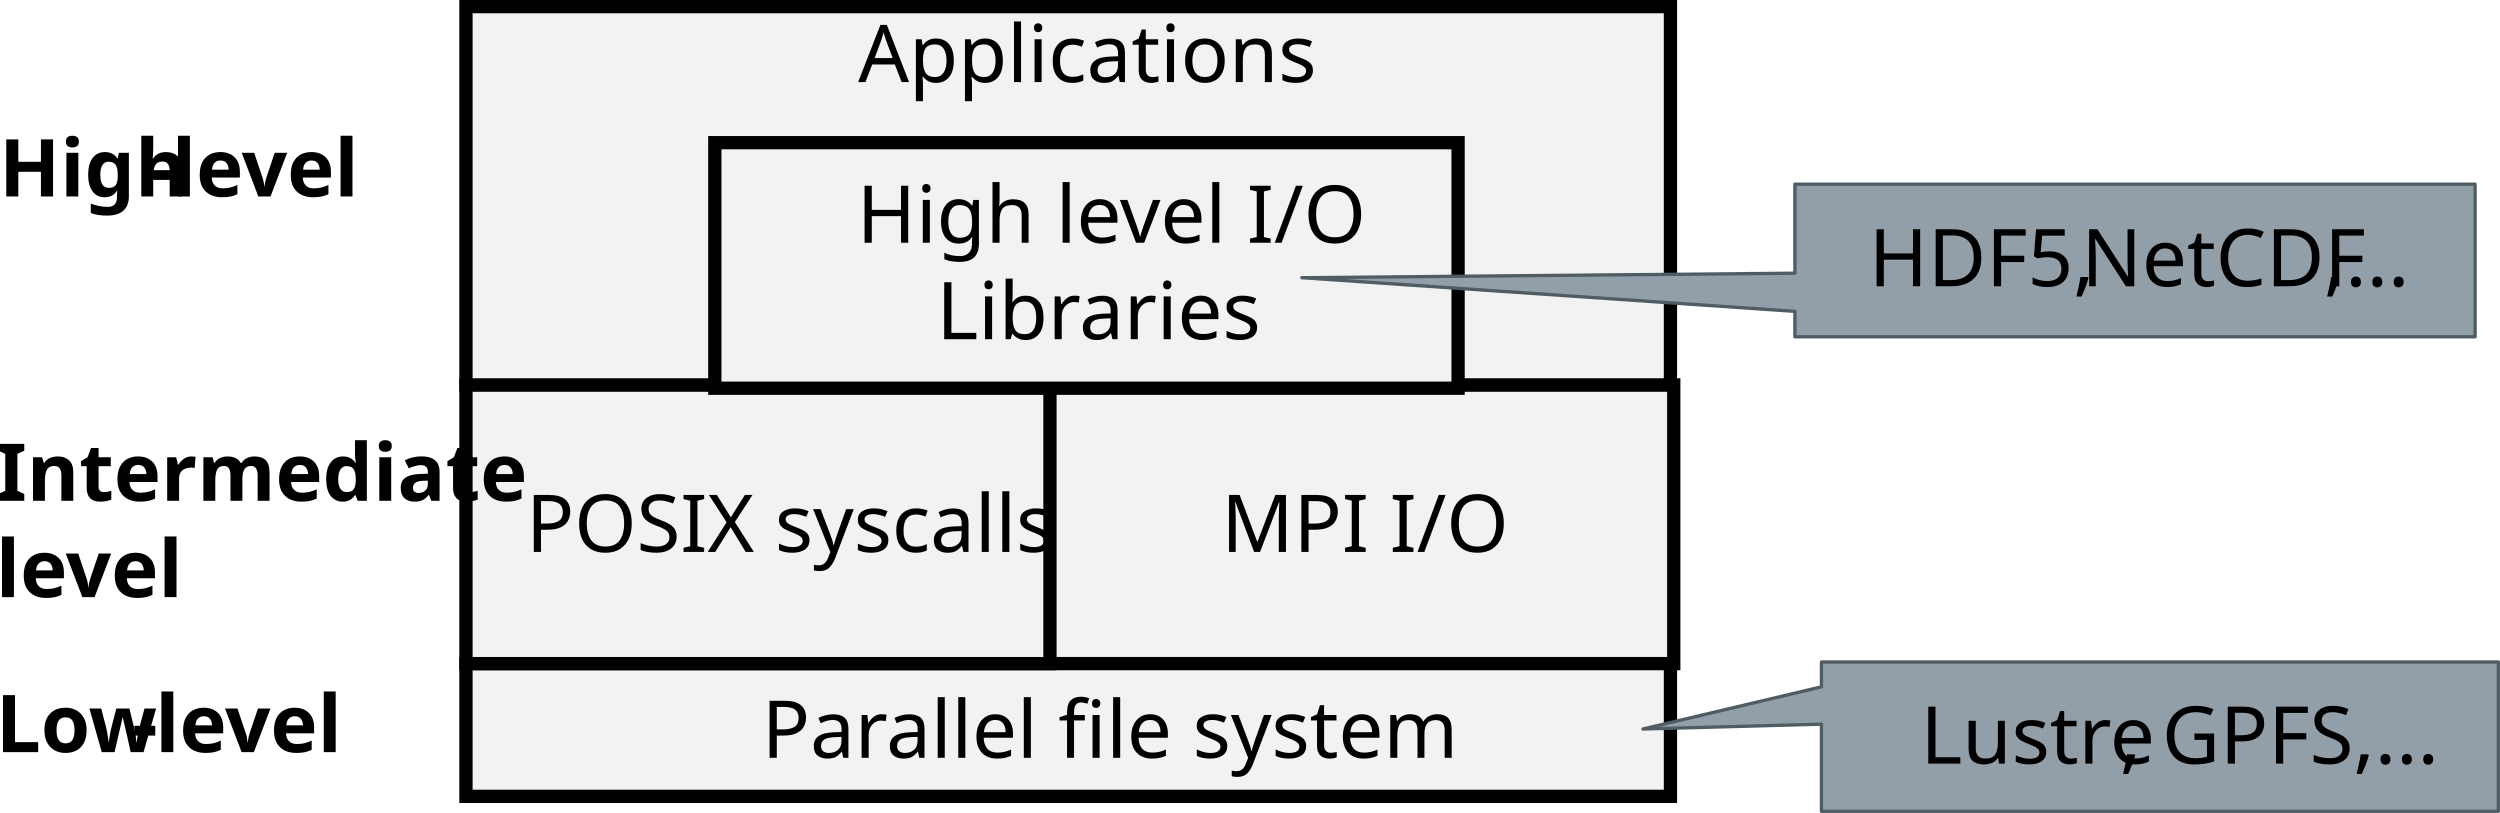
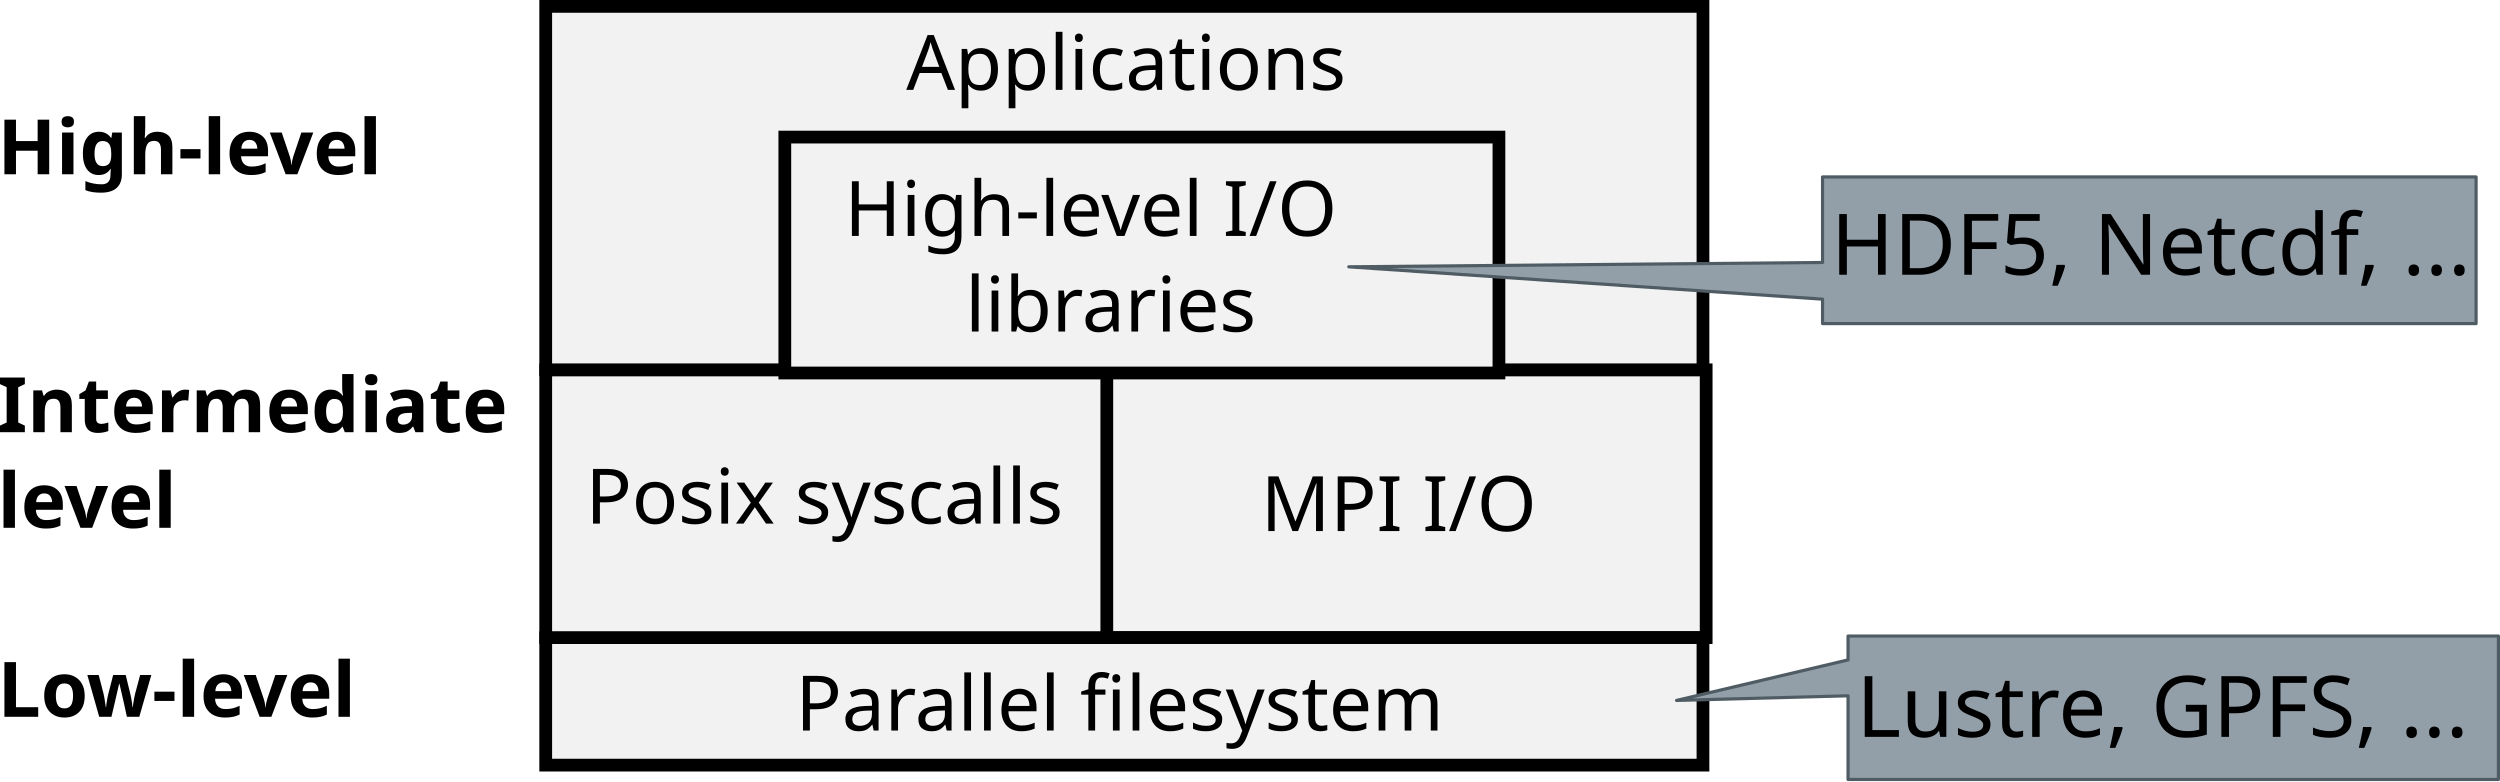
- <svg xmlns="http://www.w3.org/2000/svg" viewBox="0 0 753.44 245.007" height="245.007" width="753.44" xml:space="preserve" id="svg2" version="1.1">
+ <svg xmlns="http://www.w3.org/2000/svg" viewBox="0 0 784.184 245.007" height="245.007" width="784.184" xml:space="preserve" id="svg2" version="1.1">
  <defs id="defs6">
    <clipPath id="clipPath18" clipPathUnits="userSpaceOnUse">
      <path style="clip-rule:evenodd" id="path16" d="M 0,1.2207e-4 H 720 V 450 H 0 Z" />
    </clipPath>
    <clipPath id="clipPath32" clipPathUnits="userSpaceOnUse">
      <path style="clip-rule:evenodd" id="path30" d="M 1.0729e-5,0 H 720 V 450 H 1.0729e-5 Z" />
    </clipPath>
    <clipPath id="clipPath48" clipPathUnits="userSpaceOnUse">
      <path style="clip-rule:evenodd" id="path46" d="M 1.0729e-5,0 H 720 V 450 H 1.0729e-5 Z" />
    </clipPath>
    <clipPath id="clipPath64" clipPathUnits="userSpaceOnUse">
      <path style="clip-rule:evenodd" id="path62" d="M 1.0729e-5,0 H 720 V 450 H 1.0729e-5 Z" />
    </clipPath>
    <clipPath id="clipPath80" clipPathUnits="userSpaceOnUse">
      <path style="clip-rule:evenodd" id="path78" d="M 1.0729e-5,0 H 720 V 450 H 1.0729e-5 Z" />
    </clipPath>
    <clipPath id="clipPath92" clipPathUnits="userSpaceOnUse">
      <path style="clip-rule:evenodd" id="path90" d="M 1.0729e-5,0 H 720 V 450 H 1.0729e-5 Z" />
    </clipPath>
    <clipPath id="clipPath104" clipPathUnits="userSpaceOnUse">
      <path style="clip-rule:evenodd" id="path102" d="M 1.0729e-5,0 H 720 V 450 H 1.0729e-5 Z" />
    </clipPath>
    <clipPath id="clipPath116" clipPathUnits="userSpaceOnUse">
      <path style="clip-rule:evenodd" id="path114" d="M 1.0729e-5,0 H 720 V 450 H 1.0729e-5 Z" />
    </clipPath>
    <clipPath id="clipPath128" clipPathUnits="userSpaceOnUse">
      <path style="clip-rule:evenodd" id="path126" d="M 1.0729e-5,0 H 720 V 450 H 1.0729e-5 Z" />
    </clipPath>
    <clipPath id="clipPath140" clipPathUnits="userSpaceOnUse">
      <path style="clip-rule:evenodd" id="path138" d="M 1.0729e-5,0 H 720 V 450 H 1.0729e-5 Z" />
    </clipPath>
    <clipPath id="clipPath152" clipPathUnits="userSpaceOnUse">
      <path style="clip-rule:evenodd" id="path150" d="M 1.0729e-5,0 H 720 V 450 H 1.0729e-5 Z" />
    </clipPath>
    <clipPath id="clipPath164" clipPathUnits="userSpaceOnUse">
      <path style="clip-rule:evenodd" id="path162" d="M 1.0729e-5,0 H 720 V 450 H 1.0729e-5 Z" />
    </clipPath>
    <clipPath id="clipPath176" clipPathUnits="userSpaceOnUse">
      <path style="clip-rule:evenodd" id="path174" d="M 1.0729e-5,0 H 720 V 450 H 1.0729e-5 Z" />
    </clipPath>
    <clipPath id="clipPath192" clipPathUnits="userSpaceOnUse">
      <path style="clip-rule:evenodd" id="path190" d="M 1.0729e-5,0 H 720 V 450 H 1.0729e-5 Z" />
    </clipPath>
    <clipPath id="clipPath204" clipPathUnits="userSpaceOnUse">
      <path style="clip-rule:evenodd" id="path202" d="M 1.0729e-5,0 H 720 V 450 H 1.0729e-5 Z" />
    </clipPath>
    <clipPath id="clipPath220" clipPathUnits="userSpaceOnUse">
      <path style="clip-rule:evenodd" id="path218" d="M 1.0729e-5,0 H 720 V 450 H 1.0729e-5 Z" />
    </clipPath>
    <clipPath id="clipPath232" clipPathUnits="userSpaceOnUse">
      <path style="clip-rule:evenodd" id="path230" d="M 1.0729e-5,0 H 720 V 450 H 1.0729e-5 Z" />
    </clipPath>
    <clipPath id="clipPath248" clipPathUnits="userSpaceOnUse">
      <path style="clip-rule:evenodd" id="path246" d="M 1.0729e-5,0 H 720 V 450 H 1.0729e-5 Z" />
    </clipPath>
    <clipPath id="clipPath260" clipPathUnits="userSpaceOnUse">
      <path style="clip-rule:evenodd" id="path258" d="M 1.0729e-5,0 H 720 V 450 H 1.0729e-5 Z" />
    </clipPath>
    <clipPath id="clipPath272" clipPathUnits="userSpaceOnUse">
      <path style="clip-rule:evenodd" id="path270" d="M 1.0729e-5,0 H 720 V 450 H 1.0729e-5 Z" />
    </clipPath>
  </defs>
-   <path d="M 312.433,200 H 504.433 V 116 H 312.433 Z" style="fill:#f2f2f2;fill-opacity:1;fill-rule:evenodd;stroke:none;stroke-width:1.333" id="path22" />
-   <path d="M 312.433,200 H 504.433 V 116 H 312.433 Z" style="fill:none;stroke:#000000;stroke-width:4;stroke-linecap:butt;stroke-linejoin:miter;stroke-miterlimit:10;stroke-dasharray:none;stroke-opacity:1" id="path24" />
-   <g id="g26" transform="matrix(1.333333,0,0,-1.333333,-120.5674,388)">
-     <g id="g28" clip-path="url(#clipPath32)">
-       <text transform="matrix(1,0,0,-1,366.48,166.25)" style="font-variant:normal;font-weight:normal;font-size:18.025px;font-family:Calibri;-inkscape-font-specification:Calibri;writing-mode:lr-tb;fill:#000000;fill-opacity:1;fill-rule:nonzero;stroke:none" id="text36">
-         <tspan x="0 15.754 24.748 29.291 33.004 37.546 44.251" y="0" id="tspan34">MPI I/O</tspan>
-       </text>
-     </g>
-   </g>
-   <path d="M 140.433,240 H 503.433 v -40 H 140.433 Z" style="fill:#f2f2f2;fill-opacity:1;fill-rule:evenodd;stroke:none;stroke-width:1.333" id="path38" />
-   <path d="M 140.433,240 H 503.433 v -40 H 140.433 Z" style="fill:none;stroke:#000000;stroke-width:4;stroke-linecap:butt;stroke-linejoin:miter;stroke-miterlimit:10;stroke-dasharray:none;stroke-opacity:1" id="path40" />
-   <g id="g42" transform="matrix(1.333333,0,0,-1.333333,-120.5674,388)">
-     <g id="g44" clip-path="url(#clipPath48)">
-       <text transform="matrix(1,0,0,-1,262.63,119.72)" style="font-variant:normal;font-weight:normal;font-size:18.025px;font-family:Calibri;-inkscape-font-specification:Calibri;writing-mode:lr-tb;fill:#000000;fill-opacity:1;fill-rule:nonzero;stroke:none" id="text52">
-         <tspan x="0 8.255 17.232 23.234 32.211 36.699 41.187 50.164 54.67 57.662 62.907 67.395 71.884 80.86 83.888 90.63 98.867 105.608 111.647 120.623" y="0" id="tspan50">Parallel file system</tspan>
-       </text>
-     </g>
-   </g>
-   <path d="m 140.433,200 h 176 V 116 h -176 z" style="fill:#f2f2f2;fill-opacity:1;fill-rule:evenodd;stroke:none;stroke-width:1.333" id="path54" />
-   <path d="m 140.433,200 h 176 V 116 h -176 z" style="fill:none;stroke:#000000;stroke-width:4;stroke-linecap:butt;stroke-linejoin:miter;stroke-miterlimit:10;stroke-dasharray:none;stroke-opacity:1" id="path56" />
-   <g id="g58" transform="matrix(1.333333,0,0,-1.333333,-120.5674,388)">
-     <g id="g60" clip-path="url(#clipPath64)">
-       <text transform="matrix(1,0,0,-1,209.33,166.25)" style="font-variant:normal;font-weight:normal;font-size:18.025px;font-family:Calibri;-inkscape-font-specification:Calibri;writing-mode:lr-tb;fill:#000000;fill-opacity:1;fill-rule:nonzero;stroke:none" id="text68">
-         <tspan x="0 8.994 20.981 29.255 33.725 42.719 47.207 53.949 62.186 68.928 76.426 85.402 89.891 94.379" y="0" id="tspan66">POSIX syscalls</tspan>
-       </text>
-     </g>
-   </g>
-   <path d="M 140.433,116 H 503.433 V 2 H 140.433 Z" style="fill:#f2f2f2;fill-opacity:1;fill-rule:evenodd;stroke:none;stroke-width:1.333" id="path70" />
-   <path d="M 140.433,116 H 503.433 V 2 H 140.433 Z" style="fill:none;stroke:#000000;stroke-width:4;stroke-linecap:butt;stroke-linejoin:miter;stroke-miterlimit:10;stroke-dasharray:none;stroke-opacity:1" id="path72" />
-   <g id="g74" transform="matrix(1.333333,0,0,-1.333333,-120.5674,388)">
-     <g id="g76" clip-path="url(#clipPath80)">
-       <text transform="matrix(1,0,0,-1,284.4,272.45)" style="font-variant:normal;font-weight:normal;font-size:18.025px;font-family:Calibri;-inkscape-font-specification:Calibri;writing-mode:lr-tb;fill:#000000;fill-opacity:1;fill-rule:nonzero;stroke:none" id="text84">
-         <tspan x="0 10.491 20.224 29.958 34.446 38.934 46.432 55.409 61.447 65.899 75.633 84.627" y="0" id="tspan82">Applications</tspan>
-       </text>
-     </g>
-   </g>
-   <g id="g86" transform="matrix(1.333333,0,0,-1.333333,-120.5674,388)">
-     <g id="g88" clip-path="url(#clipPath92)">
-       <text transform="matrix(1,0,0,-1,90.225,246.6)" style="font-variant:normal;font-weight:bold;font-size:18.05px;font-family:Calibri;-inkscape-font-specification:Calibri-Bold;writing-mode:lr-tb;fill:#000000;fill-opacity:1;fill-rule:nonzero;stroke:none" id="text96">
-         <tspan x="0 11.245 15.722 23.97" y="0" id="tspan94">High</tspan>
-       </text>
-     </g>
-   </g>
-   <g id="g98" transform="matrix(1.333333,0,0,-1.333333,-120.5674,388)">
-     <g id="g100" clip-path="url(#clipPath104)">
-       <text transform="matrix(1,0,0,-1,124,246.6)" style="font-variant:normal;font-weight:bold;font-size:18.05px;font-family:Calibri;-inkscape-font-specification:Calibri-Bold;writing-mode:lr-tb;fill:#000000;fill-opacity:1;fill-rule:nonzero;stroke:none" id="text108">
-         <tspan x="0" y="0" id="tspan106">-</tspan>
-       </text>
-     </g>
-   </g>
-   <g id="g110" transform="matrix(1.333333,0,0,-1.333333,-120.5674,388)">
-     <g id="g112" clip-path="url(#clipPath116)">
-       <text transform="matrix(1,0,0,-1,129.25,246.6)" style="font-variant:normal;font-weight:bold;font-size:18.05px;font-family:Calibri;-inkscape-font-specification:Calibri-Bold;writing-mode:lr-tb;fill:#000000;fill-opacity:1;fill-rule:nonzero;stroke:none" id="text120">
-         <tspan x="0 4.476 13.501 21.768 30.793" y="0" id="tspan118">level</tspan>
-       </text>
-     </g>
-   </g>
-   <g id="g122" transform="matrix(1.333333,0,0,-1.333333,-120.5674,388)">
-     <g id="g124" clip-path="url(#clipPath128)">
-       <text transform="matrix(1,0,0,-1,89.475,177.8)" style="font-variant:normal;font-weight:bold;font-size:18.025px;font-family:Calibri;-inkscape-font-specification:Calibri-Bold;writing-mode:lr-tb;fill:#000000;fill-opacity:1;fill-rule:nonzero;stroke:none" id="text132">
-         <tspan x="0 4.506 14.24 20.242 29.237 35.96 50.939 59.933 69.667 74.155 83.131 89.134" y="0" id="tspan130">Intermediate</tspan>
-       </text>
-     </g>
-   </g>
-   <g id="g134" transform="matrix(1.333333,0,0,-1.333333,-120.5674,388)">
-     <g id="g136" clip-path="url(#clipPath140)">
-       <text transform="matrix(1,0,0,-1,89.475,156.03)" style="font-variant:normal;font-weight:bold;font-size:18.05px;font-family:Calibri;-inkscape-font-specification:Calibri-Bold;writing-mode:lr-tb;fill:#000000;fill-opacity:1;fill-rule:nonzero;stroke:none" id="text144">
-         <tspan x="0 4.476 13.483 21.732 30.739" y="0" id="tspan142">level</tspan>
-       </text>
-     </g>
-   </g>
-   <g id="g146" transform="matrix(1.333333,0,0,-1.333333,-120.5674,388)">
-     <g id="g148" clip-path="url(#clipPath152)">
-       <text transform="matrix(1,0,0,-1,89.475,121)" style="font-variant:normal;font-weight:bold;font-size:18.025px;font-family:Calibri;-inkscape-font-specification:Calibri-Bold;writing-mode:lr-tb;fill:#000000;fill-opacity:1;fill-rule:nonzero;stroke:none" id="text156">
-         <tspan x="0 7.498 17.196" y="0" id="tspan154">Low</tspan>
-       </text>
-     </g>
-   </g>
-   <g id="g158" transform="matrix(1.333333,0,0,-1.333333,-120.5674,388)">
-     <g id="g160" clip-path="url(#clipPath164)">
-       <text transform="matrix(1,0,0,-1,120.25,121)" style="font-variant:normal;font-weight:bold;font-size:18.025px;font-family:Calibri;-inkscape-font-specification:Calibri-Bold;writing-mode:lr-tb;fill:#000000;fill-opacity:1;fill-rule:nonzero;stroke:none" id="text168">
-         <tspan x="0" y="0" id="tspan166">-</tspan>
-       </text>
-     </g>
-   </g>
-   <g id="g170" transform="matrix(1.333333,0,0,-1.333333,-120.5674,388)">
-     <g id="g172" clip-path="url(#clipPath176)">
-       <text transform="matrix(1,0,0,-1,125.5,121)" style="font-variant:normal;font-weight:bold;font-size:18.025px;font-family:Calibri;-inkscape-font-specification:Calibri-Bold;writing-mode:lr-tb;fill:#000000;fill-opacity:1;fill-rule:nonzero;stroke:none" id="text180">
-         <tspan x="0 4.488 13.483 21.738 30.733" y="0" id="tspan178">level</tspan>
-       </text>
-     </g>
-   </g>
-   <path d="m 548.939,199.507 h 34 v 0 h 51 119 v 7.493 0 11.253 26.253 h -119 -51 v 0 h -34 v -26.253 l -53.787,1.453 53.787,-12.707 z" style="fill:#939fa8;fill-opacity:1;fill-rule:evenodd;stroke:none;stroke-width:1.333" id="path182" />
-   <path d="m 548.939,199.507 h 34 v 0 h 51 119 v 7.493 0 11.253 26.253 h -119 -51 v 0 h -34 v -26.253 l -53.787,1.453 53.787,-12.707 z" style="fill:none;stroke:#4f5c64;stroke-width:1.001;stroke-linecap:butt;stroke-linejoin:round;stroke-miterlimit:10;stroke-dasharray:none;stroke-opacity:1" id="path184" />
-   <g id="g186" transform="matrix(1.333333,0,0,-1.333333,-120.5674,388)">
-     <g id="g188" clip-path="url(#clipPath192)">
-       <text transform="matrix(1,0,0,-1,524.53,118.4)" style="font-variant:normal;font-weight:normal;font-size:18.025px;font-family:Calibri;-inkscape-font-specification:Calibri;writing-mode:lr-tb;fill:#000000;fill-opacity:1;fill-rule:nonzero;stroke:none" id="text196">
-         <tspan x="0 7.498 17.232 23.973 30.012 35.978" y="0" id="tspan194">Lustre</tspan>
-       </text>
-     </g>
-   </g>
-   <g id="g198" transform="matrix(1.333333,0,0,-1.333333,-120.5674,388)">
-     <g id="g200" clip-path="url(#clipPath204)">
-       <text transform="matrix(1,0,0,-1,569.58,118.4)" style="font-variant:normal;font-weight:normal;font-size:18.025px;font-family:Calibri;-inkscape-font-specification:Calibri;writing-mode:lr-tb;fill:#000000;fill-opacity:1;fill-rule:nonzero;stroke:none" id="text208">
-         <tspan x="0 4.506 8.255 19.503 28.498 36.771 45.044 49.551 54.003 58.545" y="0" id="tspan206">, GPFS,...</tspan>
-       </text>
-     </g>
-   </g>
-   <path d="m 215.433,117 h 224 V 43 h -224 z" style="fill:#f2f2f2;fill-opacity:1;fill-rule:evenodd;stroke:none;stroke-width:1.333" id="path210" />
-   <path d="m 215.433,117 h 224 V 43 h -224 z" style="fill:none;stroke:#000000;stroke-width:4;stroke-linecap:butt;stroke-linejoin:miter;stroke-miterlimit:8;stroke-dasharray:none;stroke-opacity:1" id="path212" />
-   <g id="g214" transform="matrix(1.333333,0,0,-1.333333,-120.5674,388)">
-     <g id="g216" clip-path="url(#clipPath220)">
-       <text transform="matrix(1,0,0,-1,284.1,236.13)" style="font-variant:normal;font-weight:normal;font-size:18.05px;font-family:Calibri;-inkscape-font-specification:Calibri;writing-mode:lr-tb;fill:#000000;fill-opacity:1;fill-rule:nonzero;stroke:none" id="text224">
-         <tspan x="0 11.245 15.74 23.988 33.717 37.472 41.948 50.937 59.186 68.175 72.669 75.666 80.214 86.911 98.86" y="0" id="tspan222">High level I/O </tspan>
-       </text>
-     </g>
-   </g>
-   <g id="g226" transform="matrix(1.333333,0,0,-1.333333,-120.5674,388)">
-     <g id="g228" clip-path="url(#clipPath232)">
-       <text transform="matrix(1,0,0,-1,302.1,214.33)" style="font-variant:normal;font-weight:normal;font-size:18.025px;font-family:Calibri;-inkscape-font-specification:Calibri;writing-mode:lr-tb;fill:#000000;fill-opacity:1;fill-rule:nonzero;stroke:none" id="text236">
-         <tspan x="0 7.57 12.041 21.792 27.813 36.825 42.845 47.352 56.328" y="0" id="tspan234">Libraries</tspan>
-       </text>
-     </g>
-   </g>
-   <path d="m 540.939,55.507 h 34.16 v 0 h 51.253 119.587 v 26.827 0 11.507 7.667 H 626.353 575.099 v 0 h -34.16 V 93.84 l -148.6,-10.147 148.6,-1.36 z" style="fill:#939fa8;fill-opacity:1;fill-rule:evenodd;stroke:none;stroke-width:1.333" id="path238" />
-   <path d="m 540.939,55.507 h 34.16 v 0 h 51.253 119.587 v 26.827 0 11.507 7.667 H 626.353 575.099 v 0 h -34.16 V 93.84 l -148.6,-10.147 148.6,-1.36 z" style="fill:none;stroke:#4f5c64;stroke-width:1.001;stroke-linecap:butt;stroke-linejoin:round;stroke-miterlimit:8;stroke-dasharray:none;stroke-opacity:1" id="path240" />
-   <g id="g242" transform="matrix(1.333333,0,0,-1.333333,-120.5674,388)">
-     <g id="g244" clip-path="url(#clipPath248)">
-       <text transform="matrix(1,0,0,-1,512.85,226.3)" style="font-variant:normal;font-weight:normal;font-size:18.025px;font-family:Calibri;-inkscape-font-specification:Calibri;writing-mode:lr-tb;fill:#000000;fill-opacity:1;fill-rule:nonzero;stroke:none" id="text252">
-         <tspan x="0 11.23 22.477 30.751 39.727 44.233" y="0" id="tspan250">HDF5, </tspan>
-       </text>
-     </g>
-   </g>
-   <g id="g254" transform="matrix(1.333333,0,0,-1.333333,-120.5674,388)">
-     <g id="g256" clip-path="url(#clipPath260)">
-       <text transform="matrix(1,0,0,-1,560.88,226.3)" style="font-variant:normal;font-weight:normal;font-size:18.025px;font-family:Calibri;-inkscape-font-specification:Calibri;writing-mode:lr-tb;fill:#000000;fill-opacity:1;fill-rule:nonzero;stroke:none" id="text264">
-         <tspan x="0 12.005 20.981 27.019 36.807 48.073" y="0" id="tspan262">NetCDF</tspan>
-       </text>
-     </g>
-   </g>
-   <g id="g266" transform="matrix(1.333333,0,0,-1.333333,-120.5674,388)">
-     <g id="g268" clip-path="url(#clipPath272)">
-       <text transform="matrix(1,0,0,-1,615.7,226.3)" style="font-variant:normal;font-weight:normal;font-size:18.025px;font-family:Calibri;-inkscape-font-specification:Calibri;writing-mode:lr-tb;fill:#000000;fill-opacity:1;fill-rule:nonzero;stroke:none" id="text276">
-         <tspan x="0 4.506 9.049 13.501" y="0" id="tspan274">,...</tspan>
-       </text>
-     </g>
-   </g>
+   <path d="M 343.177,200 H 535.177 V 116 H 343.177 Z" style="fill:#f2f2f2;fill-opacity:1;fill-rule:evenodd;stroke:none;stroke-width:1.333" id="path22" />
+   <path d="M 343.177,200 H 535.177 V 116 H 343.177 Z" style="fill:none;stroke:#000000;stroke-width:4;stroke-linecap:butt;stroke-linejoin:miter;stroke-miterlimit:10;stroke-dasharray:none;stroke-opacity:1" id="path24" />
+   <path d="m 171.177,240 h 363 v -40 H 171.177 Z" style="fill:#f2f2f2;fill-opacity:1;fill-rule:evenodd;stroke:none;stroke-width:1.333" id="path38" />
+   <path d="m 171.177,240 h 363 v -40 H 171.177 Z" style="fill:none;stroke:#000000;stroke-width:4;stroke-linecap:butt;stroke-linejoin:miter;stroke-miterlimit:10;stroke-dasharray:none;stroke-opacity:1" id="path40" />
+   <path d="m 171.177,200 h 176 V 116 h -176 z" style="fill:#f2f2f2;fill-opacity:1;fill-rule:evenodd;stroke:none;stroke-width:1.333" id="path54" />
+   <path d="m 171.177,200 h 176 V 116 h -176 z" style="fill:none;stroke:#000000;stroke-width:4;stroke-linecap:butt;stroke-linejoin:miter;stroke-miterlimit:10;stroke-dasharray:none;stroke-opacity:1" id="path56" />
+   <path d="M 171.177,116 H 534.177 V 2 H 171.177 Z" style="fill:#f2f2f2;fill-opacity:1;fill-rule:evenodd;stroke:none;stroke-width:1.333" id="path70" />
+   <path d="M 171.177,116 H 534.177 V 2 H 171.177 Z" style="fill:none;stroke:#000000;stroke-width:4;stroke-linecap:butt;stroke-linejoin:miter;stroke-miterlimit:10;stroke-dasharray:none;stroke-opacity:1" id="path72" />
+   <path d="m 579.684,199.507 h 34 v 0 h 51 119 v 7.493 0 11.253 26.253 h -119 -51 v 0 h -34 v -26.253 l -53.787,1.453 53.787,-12.707 z" style="fill:#939fa8;fill-opacity:1;fill-rule:evenodd;stroke:none;stroke-width:1.333" id="path182" />
+   <path d="m 579.684,199.507 h 34 v 0 h 51 119 v 7.493 0 11.253 26.253 h -119 -51 v 0 h -34 v -26.253 l -53.787,1.453 53.787,-12.707 z" style="fill:none;stroke:#4f5c64;stroke-width:1.001;stroke-linecap:butt;stroke-linejoin:round;stroke-miterlimit:10;stroke-dasharray:none;stroke-opacity:1" id="path184" />
+   <path d="m 246.177,117 h 224 V 43 h -224 z" style="fill:#f2f2f2;fill-opacity:1;fill-rule:evenodd;stroke:none;stroke-width:1.333" id="path210" />
+   <path d="m 246.177,117 h 224 V 43 h -224 z" style="fill:none;stroke:#000000;stroke-width:4;stroke-linecap:butt;stroke-linejoin:miter;stroke-miterlimit:8;stroke-dasharray:none;stroke-opacity:1" id="path212" />
+   <path d="m 571.684,55.507 h 34.16 v 0 h 51.253 119.587 v 26.827 0 11.507 7.667 H 657.097 605.844 v 0 h -34.16 V 93.84 l -148.6,-10.147 148.6,-1.36 z" style="fill:#939fa8;fill-opacity:1;fill-rule:evenodd;stroke:none;stroke-width:1.333" id="path238" />
+   <path d="m 571.684,55.507 h 34.16 v 0 h 51.253 119.587 v 26.827 0 11.507 7.667 H 657.097 605.844 v 0 h -34.16 V 93.84 l -148.6,-10.147 148.6,-1.36 z" style="fill:none;stroke:#4f5c64;stroke-width:1.001;stroke-linecap:butt;stroke-linejoin:round;stroke-miterlimit:8;stroke-dasharray:none;stroke-opacity:1" id="path240" />
+   <text xml:space="preserve" style="font-style:normal;font-variant:normal;font-weight:normal;font-stretch:normal;font-size:26.667px;line-height:1.25;font-family:'Noto Sans';-inkscape-font-specification:'Noto Sans, Normal';font-variant-ligatures:normal;font-variant-caps:normal;font-variant-numeric:normal;font-feature-settings:normal;text-align:start;letter-spacing:0px;word-spacing:0px;writing-mode:lr-tb;text-anchor:start;fill:#000000;fill-opacity:1;stroke:none" x="574.324" y="86.184" id="text2634">
+     <tspan id="tspan2636" x="574.324" y="86.184">HDF5, Netcdf, ...</tspan>
+   </text>
+   <text id="text2640" y="231.142" x="582.324" style="font-style:normal;font-variant:normal;font-weight:normal;font-stretch:normal;font-size:26.667px;line-height:1.25;font-family:'Noto Sans';-inkscape-font-specification:'Noto Sans, Normal';font-variant-ligatures:normal;font-variant-caps:normal;font-variant-numeric:normal;font-feature-settings:normal;text-align:start;letter-spacing:0px;word-spacing:0px;writing-mode:lr-tb;text-anchor:start;fill:#000000;fill-opacity:1;stroke:none" xml:space="preserve">
+     <tspan id="tspan2642" x="582.324" y="231.142">Lustre, GPFS, ...</tspan>
+   </text>
+   <text xml:space="preserve" style="font-style:normal;font-variant:normal;font-weight:normal;font-stretch:normal;font-size:24px;line-height:1.25;font-family:'Noto Sans';-inkscape-font-specification:'Noto Sans, Normal';font-variant-ligatures:normal;font-variant-caps:normal;font-variant-numeric:normal;font-feature-settings:normal;text-align:start;letter-spacing:0px;word-spacing:0px;writing-mode:lr-tb;text-anchor:start;fill:#000000;fill-opacity:1;stroke:none" x="249.551" y="229.142" id="text2646">
+     <tspan id="tspan2648" x="249.551" y="229.142">Parallel filesystem</tspan>
+   </text>
+   <text id="text2652" y="28.2" x="284.258" style="font-style:normal;font-variant:normal;font-weight:normal;font-stretch:normal;font-size:24px;line-height:1.25;font-family:'Noto Sans';-inkscape-font-specification:'Noto Sans, Normal';font-variant-ligatures:normal;font-variant-caps:normal;font-variant-numeric:normal;font-feature-settings:normal;text-align:start;letter-spacing:0px;word-spacing:0px;writing-mode:lr-tb;text-anchor:start;fill:#000000;fill-opacity:1;stroke:none" xml:space="preserve">
+     <tspan id="tspan2654" x="284.258" y="28.2">Applications</tspan>
+   </text>
+   <text xml:space="preserve" style="font-style:normal;font-variant:normal;font-weight:normal;font-stretch:normal;font-size:24px;line-height:1.25;font-family:'Noto Sans';-inkscape-font-specification:'Noto Sans, Normal';font-variant-ligatures:normal;font-variant-caps:normal;font-variant-numeric:normal;font-feature-settings:normal;text-align:center;letter-spacing:0px;word-spacing:0px;writing-mode:lr-tb;text-anchor:middle;fill:#000000;fill-opacity:1;stroke:none" x="357.748" y="74" id="text2658">
+     <tspan id="tspan2660" x="357.748" y="74">High-level I/O</tspan>
+     <tspan id="tspan2662" x="357.748" y="104">libraries</tspan>
+   </text>
+   <text xml:space="preserve" style="font-style:normal;font-variant:normal;font-weight:normal;font-stretch:normal;font-size:24px;line-height:1.25;font-family:'Noto Sans';-inkscape-font-specification:'Noto Sans, Normal';font-variant-ligatures:normal;font-variant-caps:normal;font-variant-numeric:normal;font-feature-settings:normal;text-align:start;letter-spacing:0px;word-spacing:0px;writing-mode:lr-tb;text-anchor:start;fill:#000000;fill-opacity:1;stroke:none" x="183.688" y="164.24" id="text2666">
+     <tspan id="tspan2668" x="183.688" y="164.24">Posix syscalls</tspan>
+   </text>
+   <text id="text2676" y="166.58" x="395.506" style="font-style:normal;font-variant:normal;font-weight:normal;font-stretch:normal;font-size:24px;line-height:1.25;font-family:'Noto Sans';-inkscape-font-specification:'Noto Sans, Normal';font-variant-ligatures:normal;font-variant-caps:normal;font-variant-numeric:normal;font-feature-settings:normal;text-align:start;letter-spacing:0px;word-spacing:0px;writing-mode:lr-tb;text-anchor:start;fill:#000000;fill-opacity:1;stroke:none" xml:space="preserve">
+     <tspan id="tspan2678" x="395.506" y="166.58">MPI I/O</tspan>
+   </text>
+   <text xml:space="preserve" style="font-style:normal;font-variant:normal;font-weight:bold;font-stretch:normal;font-size:24px;line-height:1.25;font-family:'Noto Sans';-inkscape-font-specification:'Noto Sans, Bold';font-variant-ligatures:normal;font-variant-caps:normal;font-variant-numeric:normal;font-feature-settings:normal;text-align:start;letter-spacing:0px;word-spacing:0px;writing-mode:lr-tb;text-anchor:start;fill:#000000;fill-opacity:1;stroke:none" x="-0.768" y="54.671" id="text2682">
+     <tspan id="tspan2680" x="-0.768" y="54.671">High-level</tspan>
+   </text>
+   <text id="text2686" y="224.839" x="-0.768" style="font-style:normal;font-variant:normal;font-weight:bold;font-stretch:normal;font-size:24px;line-height:1.25;font-family:'Noto Sans';-inkscape-font-specification:'Noto Sans, Bold';font-variant-ligatures:normal;font-variant-caps:normal;font-variant-numeric:normal;font-feature-settings:normal;text-align:start;letter-spacing:0px;word-spacing:0px;writing-mode:lr-tb;text-anchor:start;fill:#000000;fill-opacity:1;stroke:none" xml:space="preserve">
+     <tspan id="tspan2688" x="-0.768" y="224.839">Low-level</tspan>
+   </text>
+   <text xml:space="preserve" style="font-style:normal;font-variant:normal;font-weight:bold;font-stretch:normal;font-size:24px;line-height:1.25;font-family:'Noto Sans';-inkscape-font-specification:'Noto Sans, Bold';font-variant-ligatures:normal;font-variant-caps:normal;font-variant-numeric:normal;font-feature-settings:normal;text-align:start;letter-spacing:0px;word-spacing:0px;writing-mode:lr-tb;text-anchor:start;fill:#000000;fill-opacity:1;stroke:none" x="-0.768" y="135.562" id="text2692">
+     <tspan id="tspan2694" x="-0.768" y="135.562">Intermediate</tspan>
+     <tspan id="tspan2696" x="-0.768" y="165.562">level</tspan>
+   </text>
</svg>
